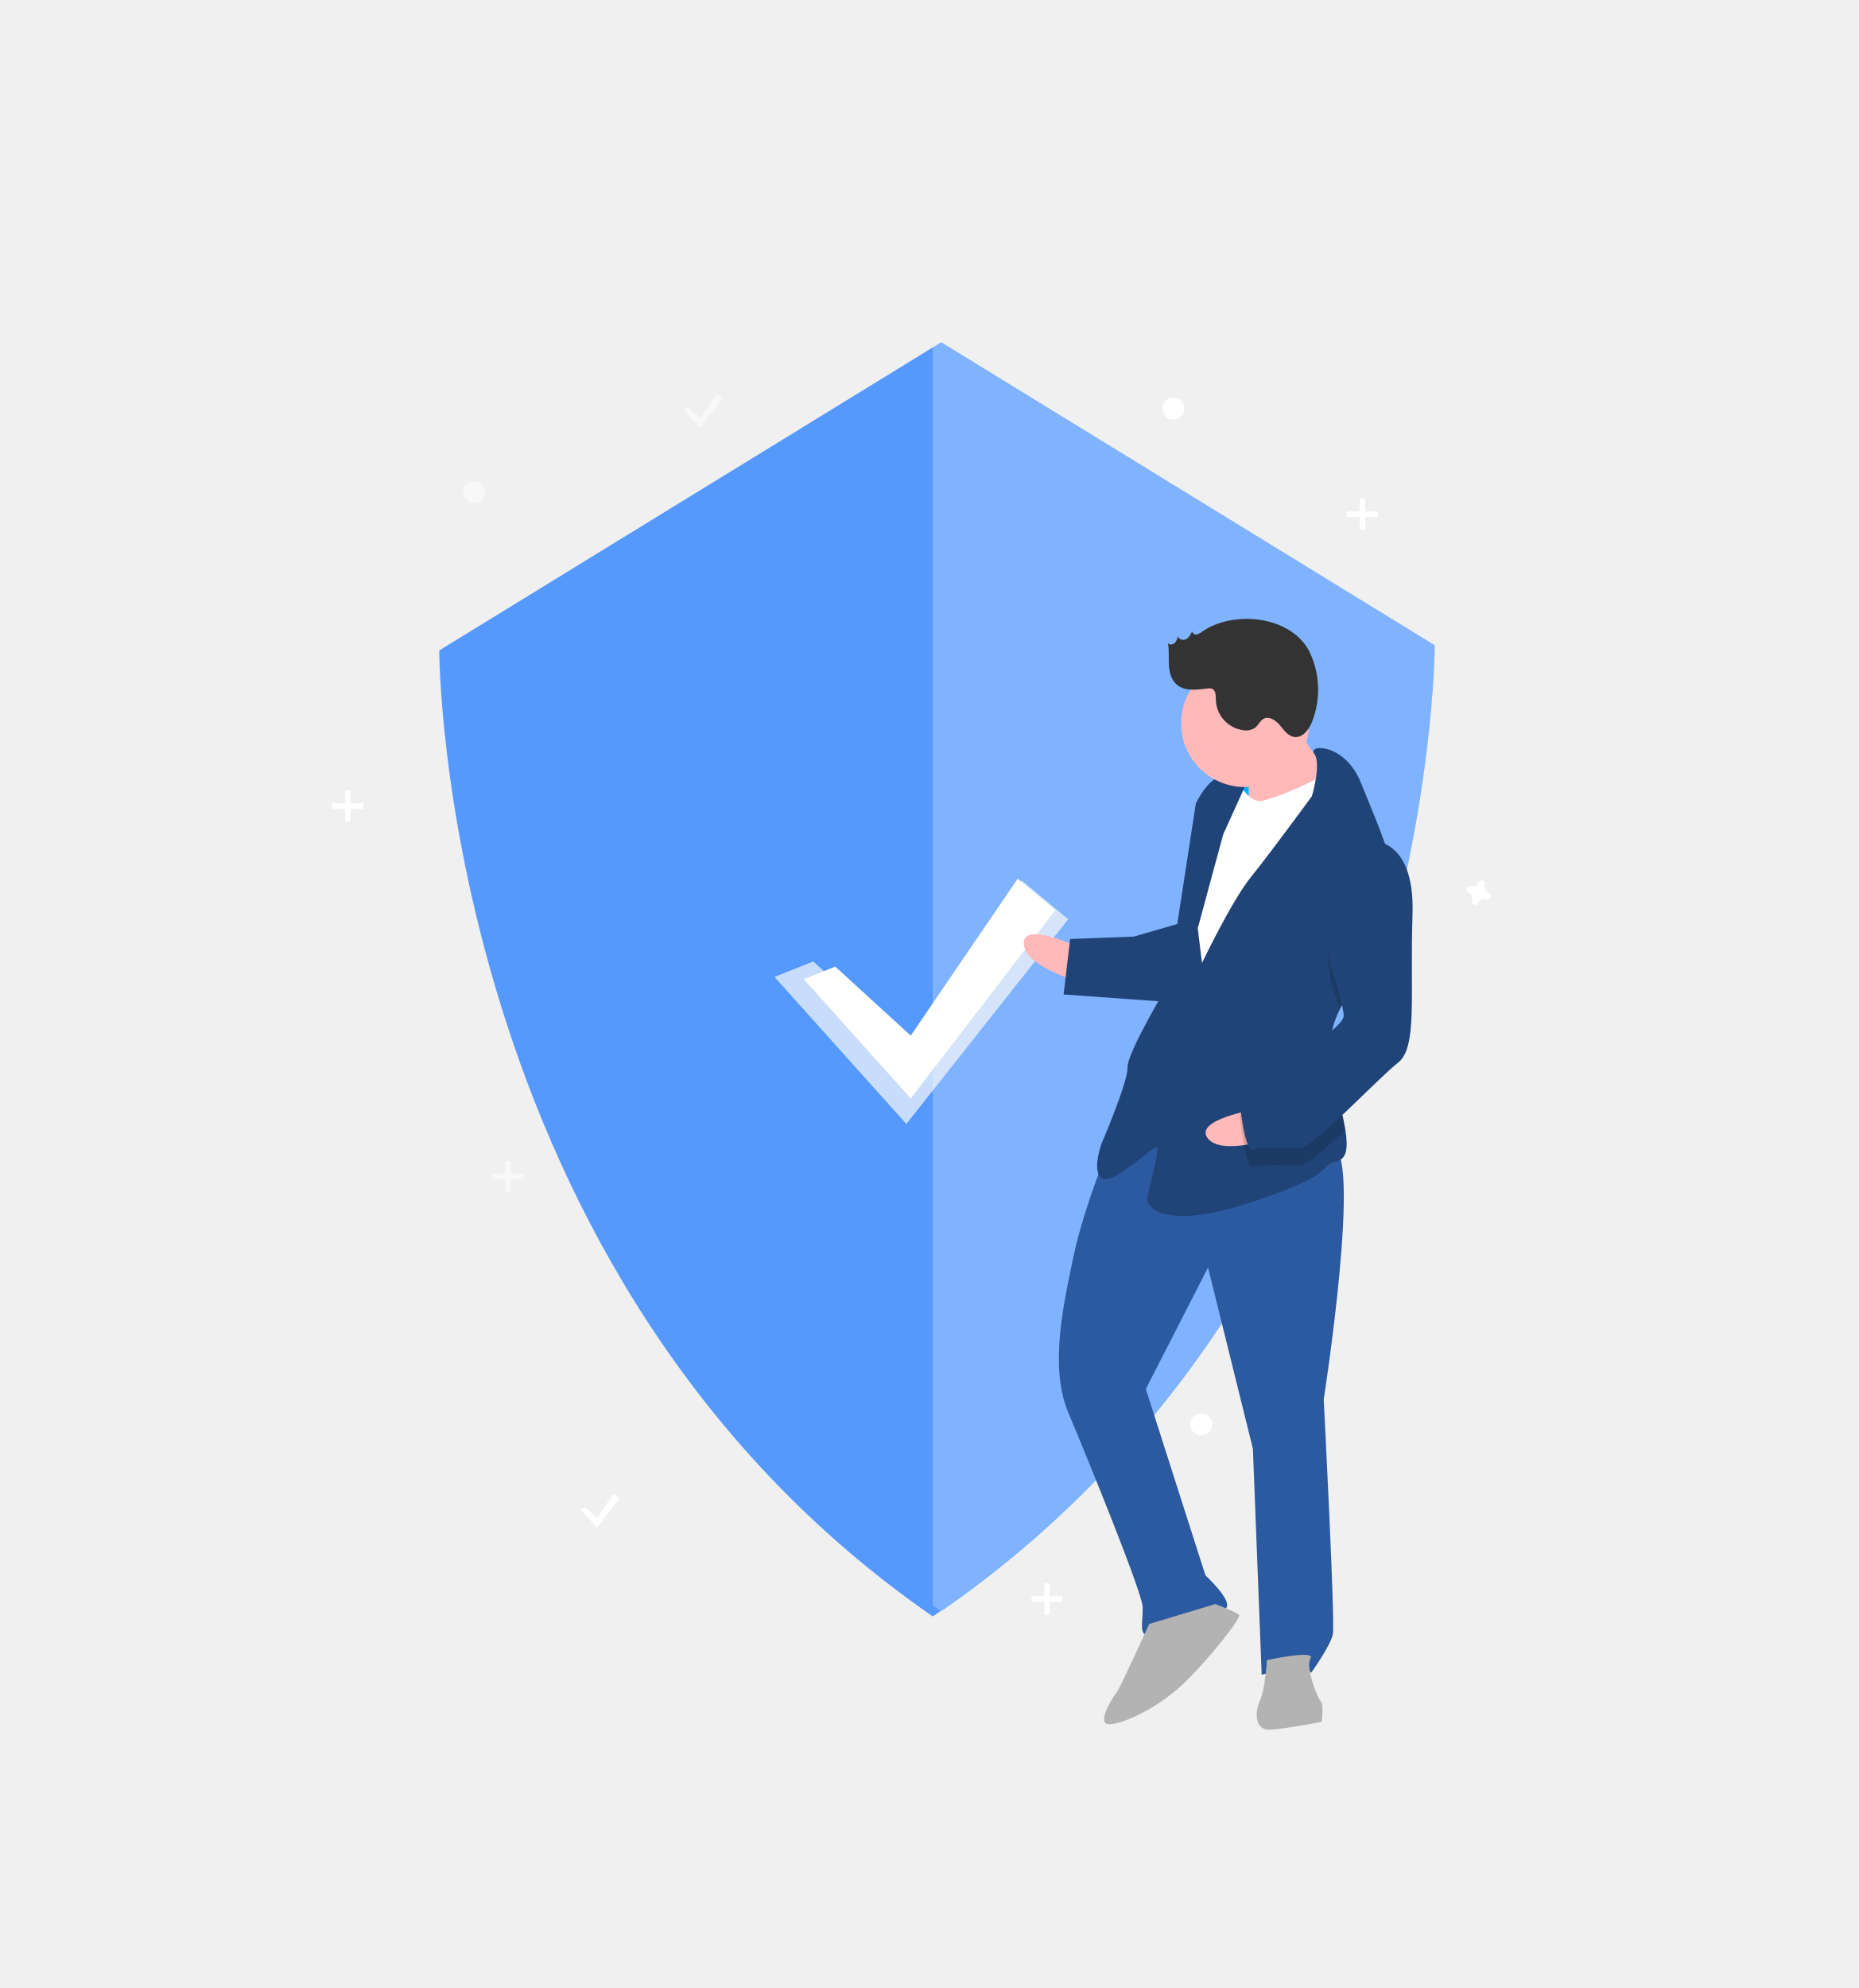
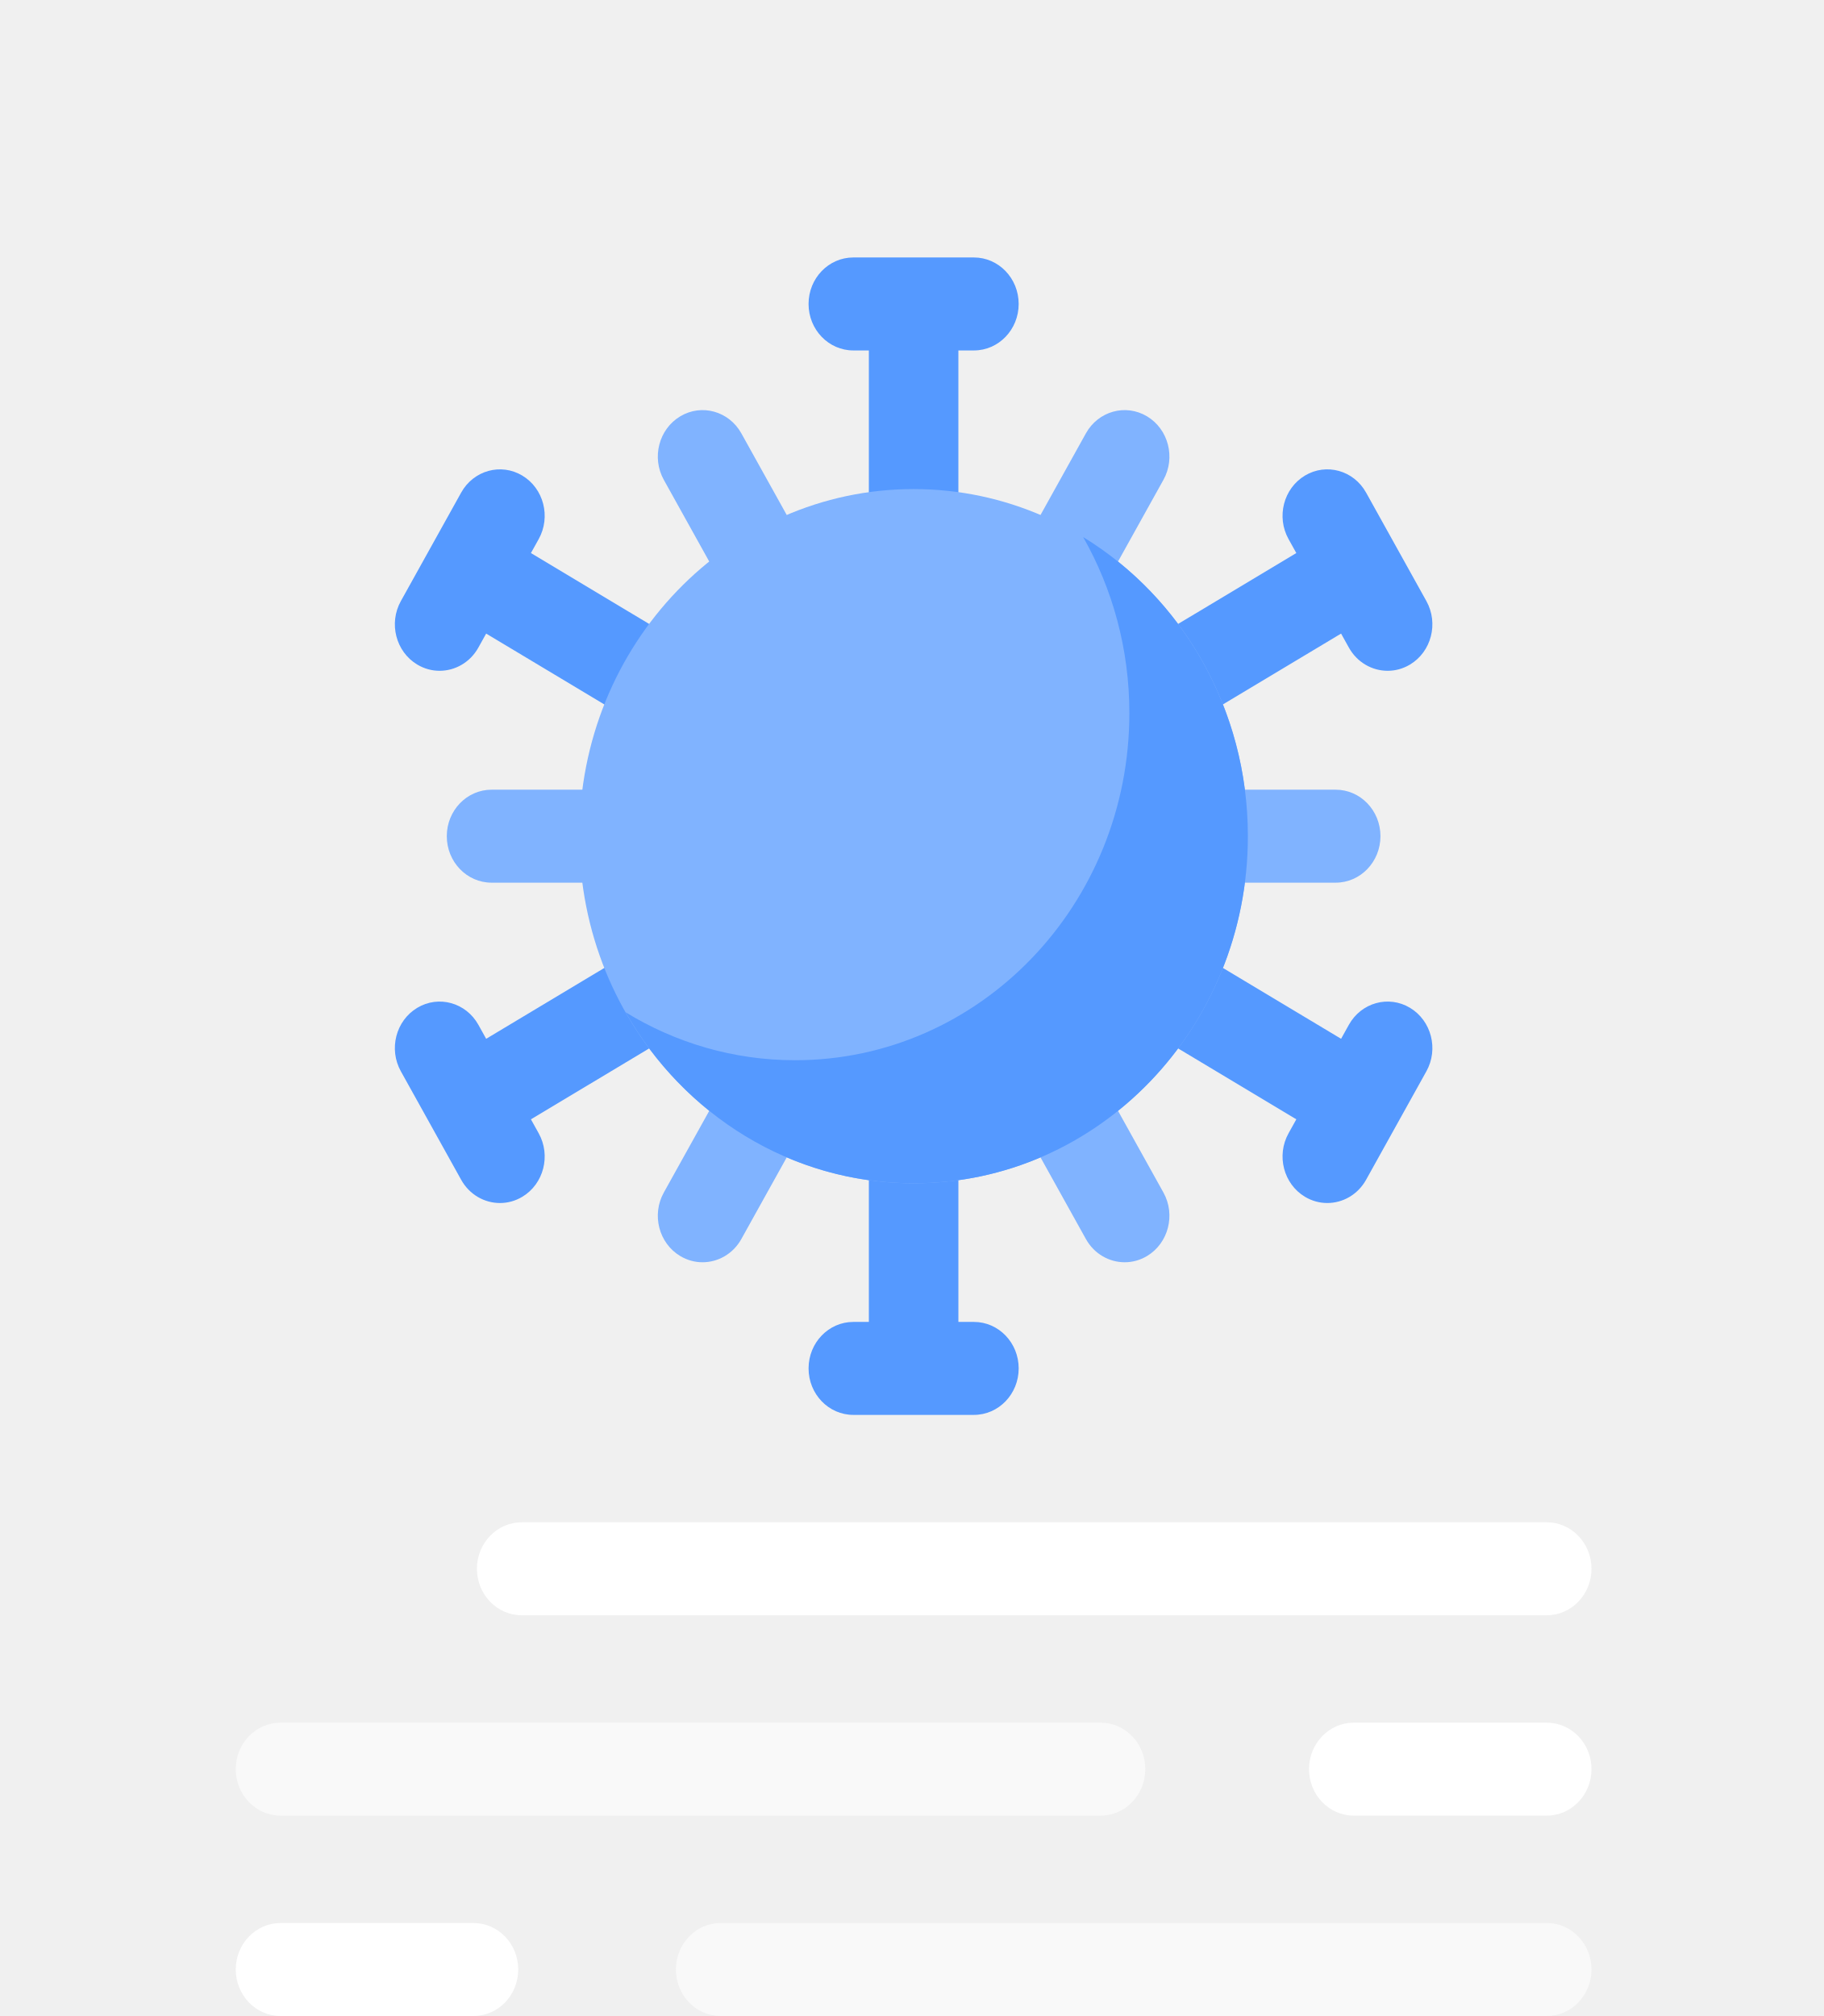
- <svg xmlns="http://www.w3.org/2000/svg" xmlns:xlink="http://www.w3.org/1999/xlink" width="618.898" height="661.865" version="1.1" id="svg6663">
-   <defs id="defs6555">
-     <linearGradient id="A" x1="214.068" y1="364.927" x2="627.941" y2="364.927" gradientUnits="userSpaceOnUse">
-       <stop offset="0" stop-color="#06f" id="stop6548" />
-       <stop offset="1" stop-color="#06f" stop-opacity="0" id="stop6550" />
-     </linearGradient>
-     <path id="B" d="m 216.824,135.464 a 2.819,2.717 0 0 1 -1.571,-3.284 1.355,1.306 0 0 0 0.061,-0.301 v 0 a 1.414,1.363 0 0 0 -2.54,-0.903 v 0 a 1.355,1.306 0 0 0 -0.156,0.268 2.819,2.717 0 0 1 -3.407,1.514 1.355,1.306 0 0 0 -0.313,-0.059 v 0 a 1.414,1.363 0 0 0 -0.937,2.448 v 0 a 1.355,1.306 0 0 0 0.278,0.151 2.819,2.717 0 0 1 1.571,3.284 1.355,1.306 0 0 0 -0.061,0.301 v 0 a 1.414,1.363 0 0 0 2.54,0.903 v 0 a 1.355,1.306 0 0 0 0.156,-0.268 2.819,2.717 0 0 1 3.407,-1.514 1.355,1.306 0 0 0 0.313,0.059 v 0 a 1.414,1.363 0 0 0 0.937,-2.448 v 0 a 1.355,1.306 0 0 0 -0.278,-0.151 z" />
-     <path id="C" d="m 362.749,121.297 -7.004,-7.544 2.06,-0.794 4.944,4.368 7.004,-9.927 2.472,1.986 z" />
-   </defs>
-   <path d="M 310.584,115.655 146.25,216.55 c 0,0 0,208.096 164.335,321.603 C 474.919,424.646 474.919,216.55 474.919,216.55 Z" fill="url(#A)" id="path6557" style="fill:#5599ff;stroke-width:0.808" />
-   <path d="m 313.392,113.93 -2.809,1.725 v 418.804 l 2.809,1.968 C 477.727,422.921 477.727,214.825 477.727,214.825 Z" fill="#59f" id="path6559" style="fill:#80b3ff;stroke-width:0.808" />
-   <path fill="#f9f9f9" d="m 355.673,306.045 -53.894,68.152 -43.888,-48.938 12.909,-5.152 30.98,28.333 38.404,-55.273 z" opacity="0.7" id="path6561" style="stroke-width:0.808" />
-   <path fill="#ffffff" d="m 351.408,303.006 -48.166,62.681 -35.602,-39.698 10.471,-4.178 25.13,22.983 35.602,-52.234 z" id="path6563" style="stroke-width:0.808" />
-   <ellipse cx="400.019" cy="474.217" fill="#80b3ff" rx="3.656" ry="3.647" id="ellipse6575" style="fill:#ffffff;stroke-width:0.808" />
-   <g fill="#5599ff" id="g6585" transform="matrix(0.7941283,0,0,0.8220426,416.7279,103.8477)" style="fill:#ffffff">
-     <use xlink:href="#B" x="-117.393" y="99.834" id="use6581" width="100%" height="100%" style="fill:#ffffff" />
-     <ellipse cx="-32.776" cy="39.154" rx="4.604" ry="4.437" id="ellipse6583" style="fill:#ffffff" />
-   </g>
-   <g fill="#5599ff" id="g6603" transform="matrix(0.7941283,0,0,0.8220426,260.1461,18.20525)" style="fill:#ffffff">
-     <path d="m 110.257,619.136 h 2.302 v 12.572 h -2.302 z" id="path6599" style="fill:#ffffff" />
-     <path d="m 117.929,624.313 v 2.219 h -13.044 v -2.219 z" id="path6601" style="fill:#ffffff" />
-   </g>
-   <g fill="#80b3ff" id="g6609" transform="matrix(0.7941283,0,0,0.8220426,-73.99083,-241.7975)" style="fill:#ffffff">
-     <path d="m 663.3,496.084 h 2.302 v 12.572 H 663.3 Z" id="path6605" style="fill:#ffffff" />
-     <path d="m 670.972,501.261 v 2.219 h -13.044 v -2.219 z" id="path6607" style="fill:#ffffff" />
-   </g>
-   <path fill="#0066ff" opacity="0.5" d="m 240.615,132.72 -7.525,9.793 -5.562,-6.201 1.636,-0.653 3.926,3.591 5.562,-8.16 z" id="path6611" style="fill:#ffffff;stroke-width:0.808" />
-   <path fill="#00b0ff" d="m 406.884,255.101 13.542,-0.524 0.675,17.371 -13.542,0.524 z" id="path6613" style="stroke-width:0.808" />
-   <path d="m 359.336,315.416 c 0,0 -18.754,-8.94 -18.454,-1.219 0.3,7.721 18.904,12.8 18.904,12.8 z" fill="#ffb9b9" id="path6615" style="stroke-width:0.808" />
-   <path d="m 369.625,380.742 c 0,0 -8.848,21.606 -12.117,37.197 -3.269,15.592 -8.248,37.047 -1.844,52.264 6.404,15.217 24.612,59.939 24.799,64.765 0.187,4.825 -1.56,9.726 2.31,9.576 3.87,-0.15 24.925,-6.764 25.78,-9.696 0.854,-2.932 -7.184,-10.354 -7.184,-10.354 l -19.85,-62.057 20.71,-40.429 14.938,60.314 2.926,75.276 c 0,0 14.359,-4.422 16.444,-0.636 0,0 6.433,-8.948 7.251,-12.845 0.818,-3.897 -3.038,-78.171 -3.038,-78.171 0,0 13.181,-84.598 2.54,-84.187 -10.641,0.411 -52.318,-25.039 -73.667,-1.016 z" fill="#2c5aa0" id="path6617" style="stroke-width:0.808" />
-   <path d="m 382.623,540.684 c 0,0 -9.815,21.644 -10.745,22.646 -0.93,1.002 -7.326,10.915 -2.49,10.728 4.836,-0.187 16.257,-5.462 24.662,-13.519 8.406,-8.058 19.489,-22.018 18.483,-22.946 -1.005,-0.928 -7.889,-3.561 -7.889,-3.561 z m 39.218,12.014 c 0,0 -0.592,9.689 -2.377,13.624 -1.784,3.935 -1.56,9.726 3.277,9.538 4.837,-0.187 17.337,-2.603 17.337,-2.603 0,0 0.743,-5.828 -0.263,-6.756 -1.005,-0.927 -5.287,-11.394 -3.465,-14.364 1.822,-2.97 -14.51,0.561 -14.51,0.561 z" fill="#b3b3b3" id="path6619" style="stroke-width:0.808" />
-   <path d="m 428.996,238.298 c 0,0 10.311,16.032 14.33,19.743 4.019,3.711 -7.289,11.88 -7.289,11.88 l -20.238,2.716 c 0,0 0.255,-18.374 -0.788,-20.267 -1.043,-1.892 13.985,-14.073 13.985,-14.073 z" fill="#ffb9b9" id="path6621" style="stroke-width:0.808" />
-   <path d="m 411.405,259.276 c 0,0 4.169,7.571 8.039,7.421 3.87,-0.15 23.883,-8.656 24.738,-11.589 0.855,-2.933 6.629,21.007 6.629,21.007 l -48.972,85.983 -11.945,-8.237 5.788,-50.483 4.754,-27.247 z" fill="#ffffff" id="path6623" style="stroke-width:0.808" />
-   <path d="m 445.987,336.227 c -1.954,4.077 -3.173,8.329 -3.004,12.681 0.007,0.193 0.015,0.386 0.032,0.579 0.464,8.932 3.762,19.262 4.945,26.775 0.858,5.389 0.614,9.323 -2.547,10.247 -7.663,2.229 1.117,3.822 -28.532,13.669 -29.65,9.846 -34.823,1.347 -34.899,-0.583 -0.075,-1.93 4.199,-16.594 3.194,-17.521 -1.005,-0.927 -14.06,12.142 -18.004,10.362 -3.944,-1.781 -0.45,-11.581 -0.45,-11.581 0,0 8.886,-20.641 8.698,-25.466 -0.187,-4.825 13.46,-27.584 13.46,-27.584 l 9.282,-60.284 c 0,0 3.569,-7.87 8.369,-9.023 4.8,-1.153 8.781,1.593 8.781,1.593 l -8.031,17.708 -8.473,31.257 1.418,11.544 c 0,0 9.853,-20.678 16.324,-28.661 6.471,-7.983 20.269,-26.881 20.269,-26.881 0,0 3.221,-10.844 0.789,-14.084 -2.432,-3.25 10.143,-3.736 15.505,9.587 2.841,7.061 7.455,17.593 10.346,27.397 2.575,8.687 3.792,16.807 1.24,21.448 -3.9,7.091 -13.71,16.41 -18.71,26.82 z" fill="#214478" id="path6625" style="stroke-width:0.808" />
-   <path d="m 464.699,309.407 c -3.9,7.091 -13.71,16.41 -18.71,26.82 -1.306,-4.696 -2.9,-9.553 -2.9,-9.553 0,0 -6.112,-32.626 11.967,-41.058 a 12.099,12.072 0 0 1 8.403,2.343 c 2.575,8.687 3.792,16.807 1.24,21.448 z" opacity="0.15" id="path6627" style="stroke-width:0.808" />
-   <path d="m 392.929,307.351 -15.327,4.459 -21.281,0.824 -2.189,18.449 34.973,2.513 c 0,0 8.735,-24.501 3.824,-26.245 z" fill="#214478" id="path6629" style="stroke-width:0.808" />
-   <path d="m 417.922,369.382 c 0,0 -20.504,3.394 -15.825,9.55 4.68,6.156 22.845,-0.316 22.845,-0.316 z" fill="#ffb9b9" id="path6631" style="stroke-width:0.808" />
-   <path d="m 443.016,349.487 c 0.464,8.932 3.762,19.262 4.945,26.775 -6.532,6.168 -12.743,11.608 -15.084,11.698 -4.836,0.187 -12.612,-0.478 -15.477,0.598 -2.864,1.077 -4.545,-17.222 -4.545,-17.222 0,0 1.71,-5.865 9.336,-9.06 5.148,-2.161 15.015,-8.023 20.825,-12.791 z" opacity="0.154" id="path6633" style="stroke-width:0.808" />
-   <path d="m 454.83,279.826 c 0,0 16.369,-2.566 15.485,24.531 -0.885,27.097 1.726,44.394 -4.858,49.481 -6.584,5.088 -27.969,28.145 -32.806,28.333 -4.837,0.187 -12.612,-0.478 -15.477,0.598 -2.864,1.077 -4.545,-17.222 -4.545,-17.222 0,0 1.71,-5.865 9.336,-9.06 7.626,-3.194 25.592,-14.521 25.442,-18.382 -0.15,-3.86 -4.545,-17.222 -4.545,-17.222 0,0 -6.112,-32.626 11.967,-41.058 z" fill="#214478" id="path6635" style="stroke-width:0.808" />
-   <ellipse cx="414.561" cy="240.79" fill="#ffb9b9" rx="21.297" ry="21.248" id="ellipse6637" style="stroke-width:0.808" />
-   <path d="m 400.222,210.335 a 4.112,4.103 0 0 1 -1.791,0.897 1.278,1.275 0 0 1 -1.481,-1.023 c -0.488,1.008 -1.037,2.083 -2.032,2.6 -0.995,0.517 -2.533,0.084 -2.676,-1.027 a 4.696,4.685 0 0 1 -1.081,2.276 c -0.617,0.587 -1.737,0.736 -2.275,0.076 0.436,2.376 0.167,4.818 0.303,7.229 0.137,2.411 0.781,4.967 2.607,6.553 2.663,2.312 6.667,1.741 10.169,1.304 a 3.087,3.079 0 0 1 1.594,0.087 c 1.311,0.557 1.252,2.379 1.27,3.801 a 10.586,10.561 0 0 0 9.269,10.029 5.306,5.294 0 0 0 3.944,-0.96 c 0.994,-0.841 1.502,-2.211 2.642,-2.843 1.853,-1.028 4.102,0.471 5.456,2.098 1.355,1.627 2.691,3.628 4.79,3.927 2.776,0.394 4.891,-2.429 5.929,-5.028 a 29.383,29.315 0 0 0 -0.584,-22.778 c -5.798,-12.608 -25.603,-14.603 -36.053,-7.214 z" fill="#333333" id="path6639" style="stroke-width:0.808" />
-   <use xlink:href="#C" x="-216.907" y="368.606" fill="#5599ff" id="use6653" width="100%" height="100%" transform="matrix(0.7941283,0,0,0.8220426,82.95731,105.8983)" style="fill:#ffffff" />
-   <g opacity="0.5" fill="#2a7fff" id="g6659" transform="matrix(0.7941283,0,0,0.8220426,-87.99043,-148.3439)" style="fill:#ffffff">
-     <path d="m 322.704,650.616 h 2.302 v 12.572 h -2.302 z" id="path6655" style="fill:#ffffff" />
-     <path d="m 330.377,655.793 v 2.219 h -13.044 v -2.219 z" id="path6657" style="fill:#ffffff" />
-   </g>
-   <ellipse cx="157.845" cy="163.91" fill="#80b3ff" opacity="0.5" rx="3.656" ry="3.647" id="ellipse6661" style="fill:#ffffff;stroke-width:0.808" />
-   <g fill="#5599ff" id="g6603-2" transform="matrix(0.7941283,0,0,0.8220426,27.32245,-245.7697)" style="fill:#ffffff">
-     <path d="m 110.257,619.136 h 2.302 v 12.572 h -2.302 z" id="path6599-1" style="fill:#ffffff" />
-     <path d="m 117.929,624.313 v 2.219 h -13.044 v -2.219 z" id="path6601-2" style="fill:#ffffff" />
+ <svg xmlns="http://www.w3.org/2000/svg" id="Capa_1" enable-background="new 0 0 512 512" height="291.73" viewBox="0 0 263.904 291.73" width="263.904" version="1.1">
+   <defs id="defs1004" />
+   <g id="g999" transform="matrix(0.8384682,0,0,0.8706856,-82.43435,14.99083)">
+     <g id="g917" />
+     <g id="g921" />
+     <g id="g925" />
+     <g id="g929" />
+     <g id="g933" />
+     <g id="g937" />
+     <g id="g941" />
+     <g id="g945">
+       <path d="M 288.26,284.539 H 146.732 c -4.267,0 -7.726,-3.459 -7.726,-7.726 0,-4.267 3.459,-7.726 7.726,-7.726 H 288.26 c 4.267,0 7.726,3.459 7.726,7.726 0,4.267 -3.459,7.726 -7.726,7.726 z" fill="#b1e4f9" id="path943" style="fill:#f9f9f9" />
+     </g>
+     <g id="g949">
+       <path d="m 365.268,284.539 h -33.301 c -4.267,0 -7.726,-3.459 -7.726,-7.726 0,-4.267 3.459,-7.726 7.726,-7.726 h 33.301 c 4.267,0 7.726,3.459 7.726,7.726 0,4.267 -3.459,7.726 -7.726,7.726 z" fill="#b1e4f9" id="path947" style="fill:#ffffff" />
+     </g>
+     <g fill="#734d9d" id="g975">
+       <path d="m 266.406,25.574 h -20.813 c -4.267,0 -7.726,3.459 -7.726,7.726 0,4.267 3.459,7.726 7.726,7.726 h 2.68 V 64.52 c 0,4.267 3.459,7.726 7.726,7.726 4.267,0 7.726,-3.459 7.726,-7.726 V 41.027 h 2.68 c 4.267,0 7.726,-3.459 7.726,-7.726 0,-4.267 -3.457,-7.727 -7.725,-7.727 z" id="path951" style="fill:#5599ff" />
+       <path d="m 170.329,93.232 c 1.217,0.703 2.545,1.037 3.856,1.037 2.67,0 5.267,-1.386 6.698,-3.865 l 1.34,-2.321 20.346,11.747 c 1.217,0.703 2.545,1.037 3.856,1.037 2.67,0 5.267,-1.386 6.698,-3.865 2.134,-3.696 0.868,-8.421 -2.828,-10.554 L 189.95,74.701 191.29,72.38 c 2.134,-3.696 0.868,-8.421 -2.828,-10.554 -3.696,-2.135 -8.422,-0.867 -10.554,2.828 l -10.406,18.025 c -2.135,3.694 -0.869,8.42 2.827,10.553 z" id="path953" style="fill:#5599ff" />
+       <path d="m 213.124,146.511 c -2.133,-3.696 -6.86,-4.962 -10.554,-2.828 l -20.346,11.747 -1.34,-2.321 c -2.134,-3.696 -6.859,-4.962 -10.554,-2.828 -3.696,2.133 -4.962,6.859 -2.828,10.554 l 5.202,9.01 c 0,0.001 0.001,0.001 0.001,0.002 0,0.001 10e-4,0.001 10e-4,0.002 l 5.202,9.011 c 1.431,2.479 4.028,3.865 6.698,3.865 1.311,0 2.639,-0.334 3.856,-1.037 3.696,-2.133 4.962,-6.859 2.828,-10.554 l -1.34,-2.321 20.346,-11.747 c 3.695,-2.134 4.962,-6.86 2.828,-10.555 z" id="path955" style="fill:#5599ff" />
+       <path d="m 266.406,202.485 h -2.68 v -23.493 c 0,-4.267 -3.459,-7.726 -7.726,-7.726 -4.267,0 -7.726,3.459 -7.726,7.726 v 23.493 h -2.68 c -4.267,0 -7.726,3.459 -7.726,7.726 0,4.267 3.459,7.726 7.726,7.726 h 20.813 c 4.267,0 7.726,-3.459 7.726,-7.726 0,-4.267 -3.459,-7.726 -7.727,-7.726 z" id="path957" style="fill:#5599ff" />
+       <path d="m 341.671,150.28 c -3.696,-2.134 -8.421,-0.868 -10.554,2.828 l -1.34,2.321 -20.346,-11.747 c -3.695,-2.134 -8.421,-0.869 -10.554,2.828 -2.134,3.695 -0.868,8.421 2.828,10.554 l 20.346,11.747 -1.34,2.321 c -2.134,3.696 -0.868,8.421 2.828,10.554 1.217,0.703 2.545,1.037 3.856,1.037 2.67,0 5.267,-1.386 6.698,-3.865 l 5.202,-9.011 c 0,-0.001 10e-4,-0.001 10e-4,-0.002 0,-0.001 0.001,-0.001 0.001,-0.002 l 5.202,-9.01 c 2.134,-3.694 0.868,-8.42 -2.828,-10.553 z" id="path959" style="fill:#5599ff" />
+       <path d="m 298.876,97.002 c 1.431,2.479 4.028,3.865 6.698,3.865 1.311,0 2.639,-0.334 3.856,-1.037 l 20.346,-11.747 1.34,2.321 c 1.431,2.479 4.028,3.865 6.698,3.865 1.311,0 2.639,-0.334 3.856,-1.037 3.696,-2.133 4.962,-6.859 2.828,-10.554 L 334.092,64.653 c -2.134,-3.696 -6.859,-4.963 -10.554,-2.828 -3.696,2.133 -4.962,6.859 -2.828,10.554 l 1.34,2.321 -20.346,11.747 c -3.695,2.133 -4.962,6.859 -2.828,10.555 z" id="path961" style="fill:#5599ff" />
+       <path d="m 220.691,76.052 c 1.431,2.479 4.028,3.865 6.698,3.865 1.311,0 2.639,-0.334 3.856,-1.037 3.695,-2.133 4.962,-6.859 2.828,-10.554 l -7.805,-13.519 c -2.134,-3.696 -6.86,-4.962 -10.554,-2.828 -3.695,2.133 -4.962,6.859 -2.828,10.554 z" id="path963" style="fill:#80b3ff" />
+       <path d="m 198.764,114.03 h -15.61 c -4.267,0 -7.726,3.459 -7.726,7.726 0,4.267 3.459,7.726 7.726,7.726 h 15.61 c 4.267,0 7.726,-3.459 7.726,-7.726 0,-4.267 -3.459,-7.726 -7.726,-7.726 z" id="path965" style="fill:#80b3ff" />
+       <path d="m 231.245,164.633 c -3.697,-2.135 -8.421,-0.868 -10.554,2.828 l -7.805,13.518 c -2.134,3.695 -0.868,8.421 2.828,10.554 1.217,0.703 2.545,1.037 3.856,1.037 2.67,0 5.267,-1.386 6.698,-3.865 l 7.805,-13.518 c 2.134,-3.695 0.868,-8.42 -2.828,-10.554 z" id="path967" style="fill:#80b3ff" />
+       <path d="m 291.309,167.461 c -2.133,-3.696 -6.86,-4.962 -10.554,-2.828 -3.696,2.134 -4.962,6.859 -2.828,10.554 l 7.805,13.518 c 1.431,2.479 4.028,3.865 6.698,3.865 1.311,0 2.639,-0.334 3.856,-1.037 3.696,-2.134 4.962,-6.859 2.828,-10.554 z" id="path969" style="fill:#80b3ff" />
+       <path d="m 313.236,114.03 c -4.267,0 -7.726,3.459 -7.726,7.726 0,4.267 3.459,7.726 7.726,7.726 h 15.61 c 4.267,0 7.726,-3.459 7.726,-7.726 0,-4.267 -3.459,-7.726 -7.726,-7.726 z" id="path971" style="fill:#80b3ff" />
+       <path d="m 280.755,78.88 c 1.217,0.703 2.545,1.037 3.856,1.037 2.67,0 5.267,-1.386 6.698,-3.865 l 7.805,-13.519 c 2.134,-3.696 0.867,-8.421 -2.828,-10.554 -3.695,-2.134 -8.421,-0.868 -10.554,2.828 l -7.805,13.519 c -2.134,3.695 -0.868,8.42 2.828,10.554 z" id="path973" style="fill:#80b3ff" />
+     </g>
+     <g id="g979">
+       <path d="m 365.268,251.238 h -176.91 c -4.267,0 -7.726,-3.459 -7.726,-7.726 0,-4.267 3.459,-7.726 7.726,-7.726 h 176.91 c 4.267,0 7.726,3.459 7.726,7.726 0,4.267 -3.459,7.726 -7.726,7.726 z" fill="#b1e4f9" id="path977" style="fill:#ffffff" />
+     </g>
+     <g id="g983">
+       <path d="m 180.033,317.84 h -33.301 c -4.267,0 -7.726,-3.459 -7.726,-7.726 0,-4.267 3.459,-7.726 7.726,-7.726 h 33.301 c 4.267,0 7.726,3.459 7.726,7.726 0,4.267 -3.459,7.726 -7.726,7.726 z" fill="#b1e4f9" id="path981" style="fill:#ffffff" />
+     </g>
+     <g id="g987">
+       <path d="M 365.268,317.84 H 222.699 c -4.267,0 -7.726,-3.459 -7.726,-7.726 0,-4.267 3.459,-7.726 7.726,-7.726 h 142.569 c 4.267,0 7.726,3.459 7.726,7.726 0,4.267 -3.459,7.726 -7.726,7.726 z" fill="#b1e4f9" id="path985" style="fill:#f9f9f9" />
+     </g>
+     <g id="g997">
+       <g id="g991">
+         <circle cx="256" cy="121.756" fill="#ac80dd" r="57.69" id="circle989" style="fill:#80b3ff" />
+       </g>
+       <g id="g995">
+         <path d="m 285.26,72.042 c 5.061,8.58 7.976,18.578 7.976,29.26 0,31.861 -25.829,57.69 -57.69,57.69 -10.683,0 -20.68,-2.915 -29.26,-7.976 10.034,17.01 28.536,28.43 49.714,28.43 31.861,0 57.69,-25.829 57.69,-57.69 0,-21.178 -11.419,-39.68 -28.43,-49.714 z" fill="#9d66d5" id="path993" style="fill:#5599ff" />
+       </g>
+     </g>
  </g>
</svg>
